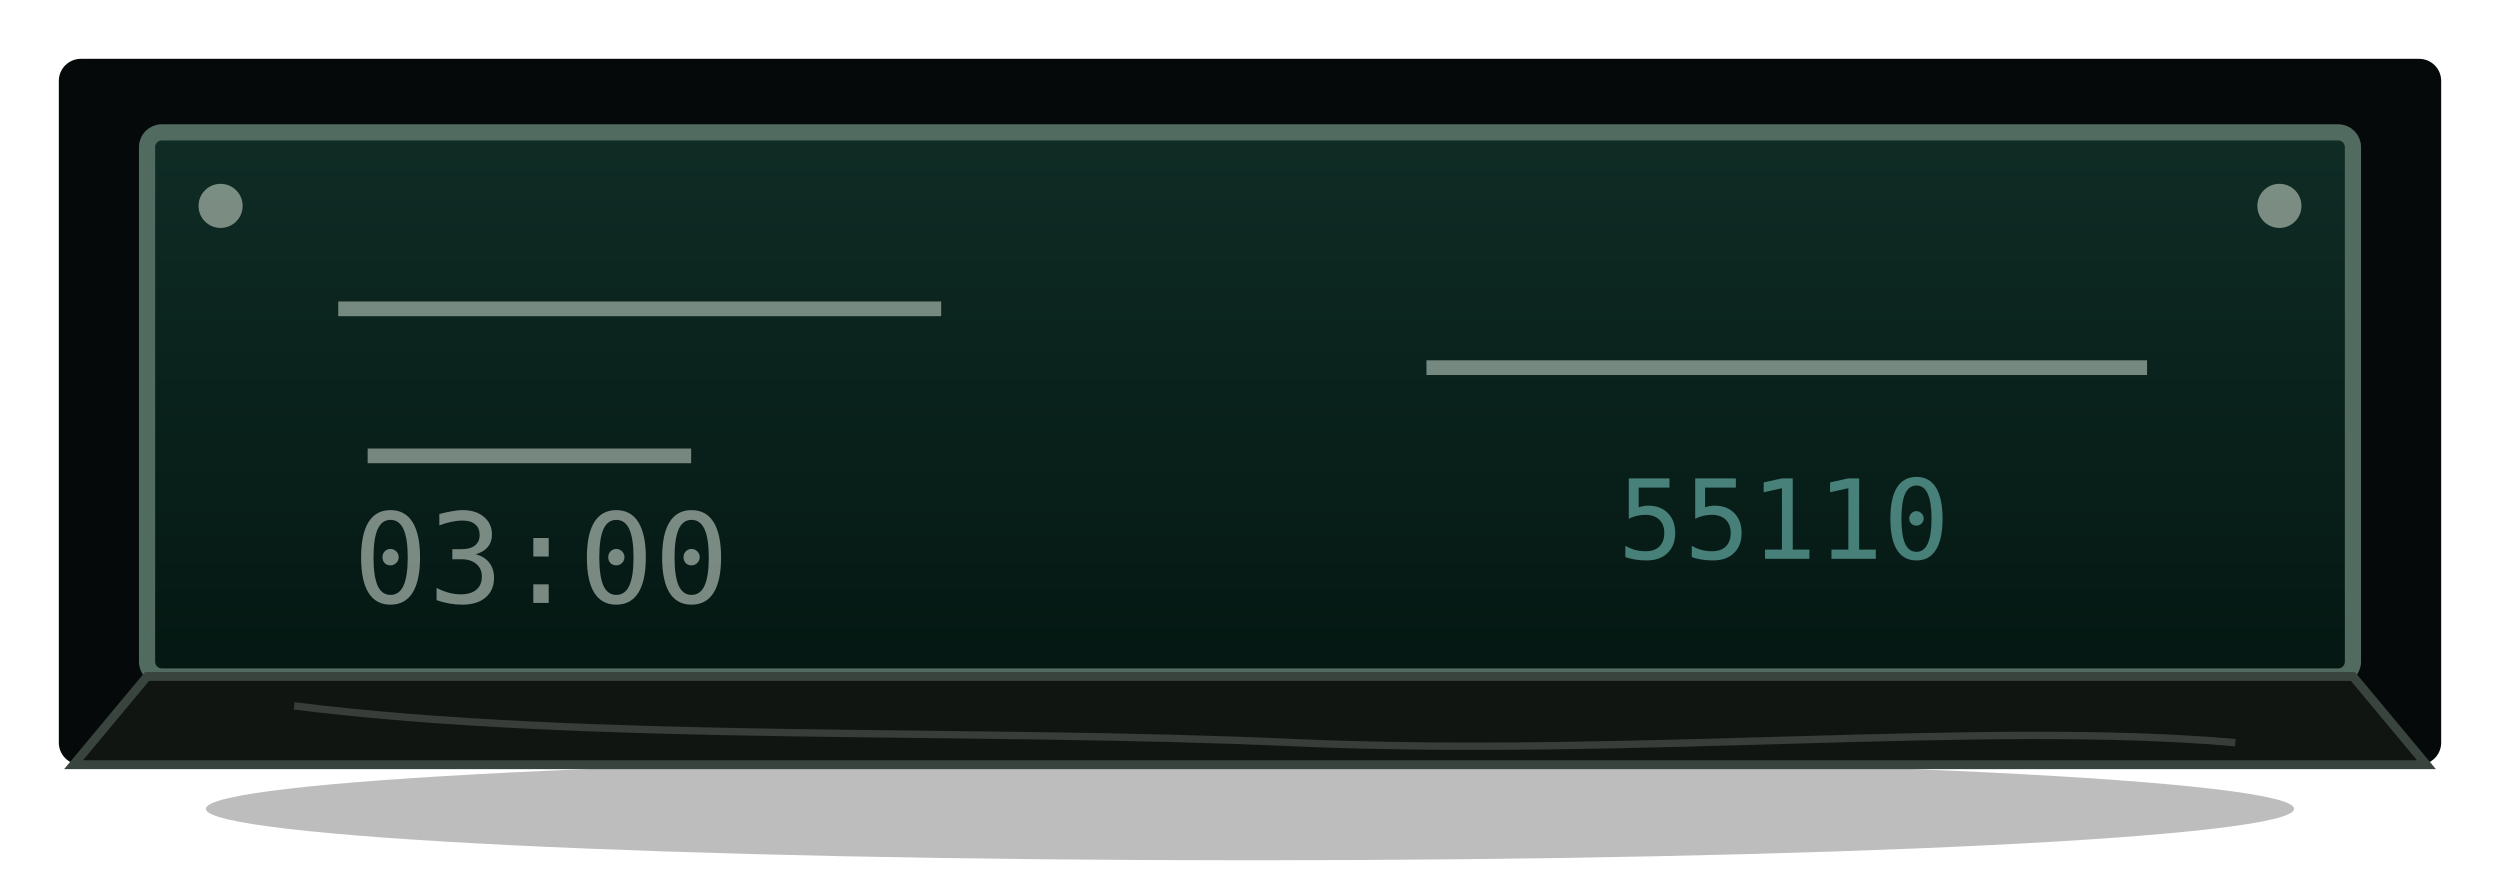
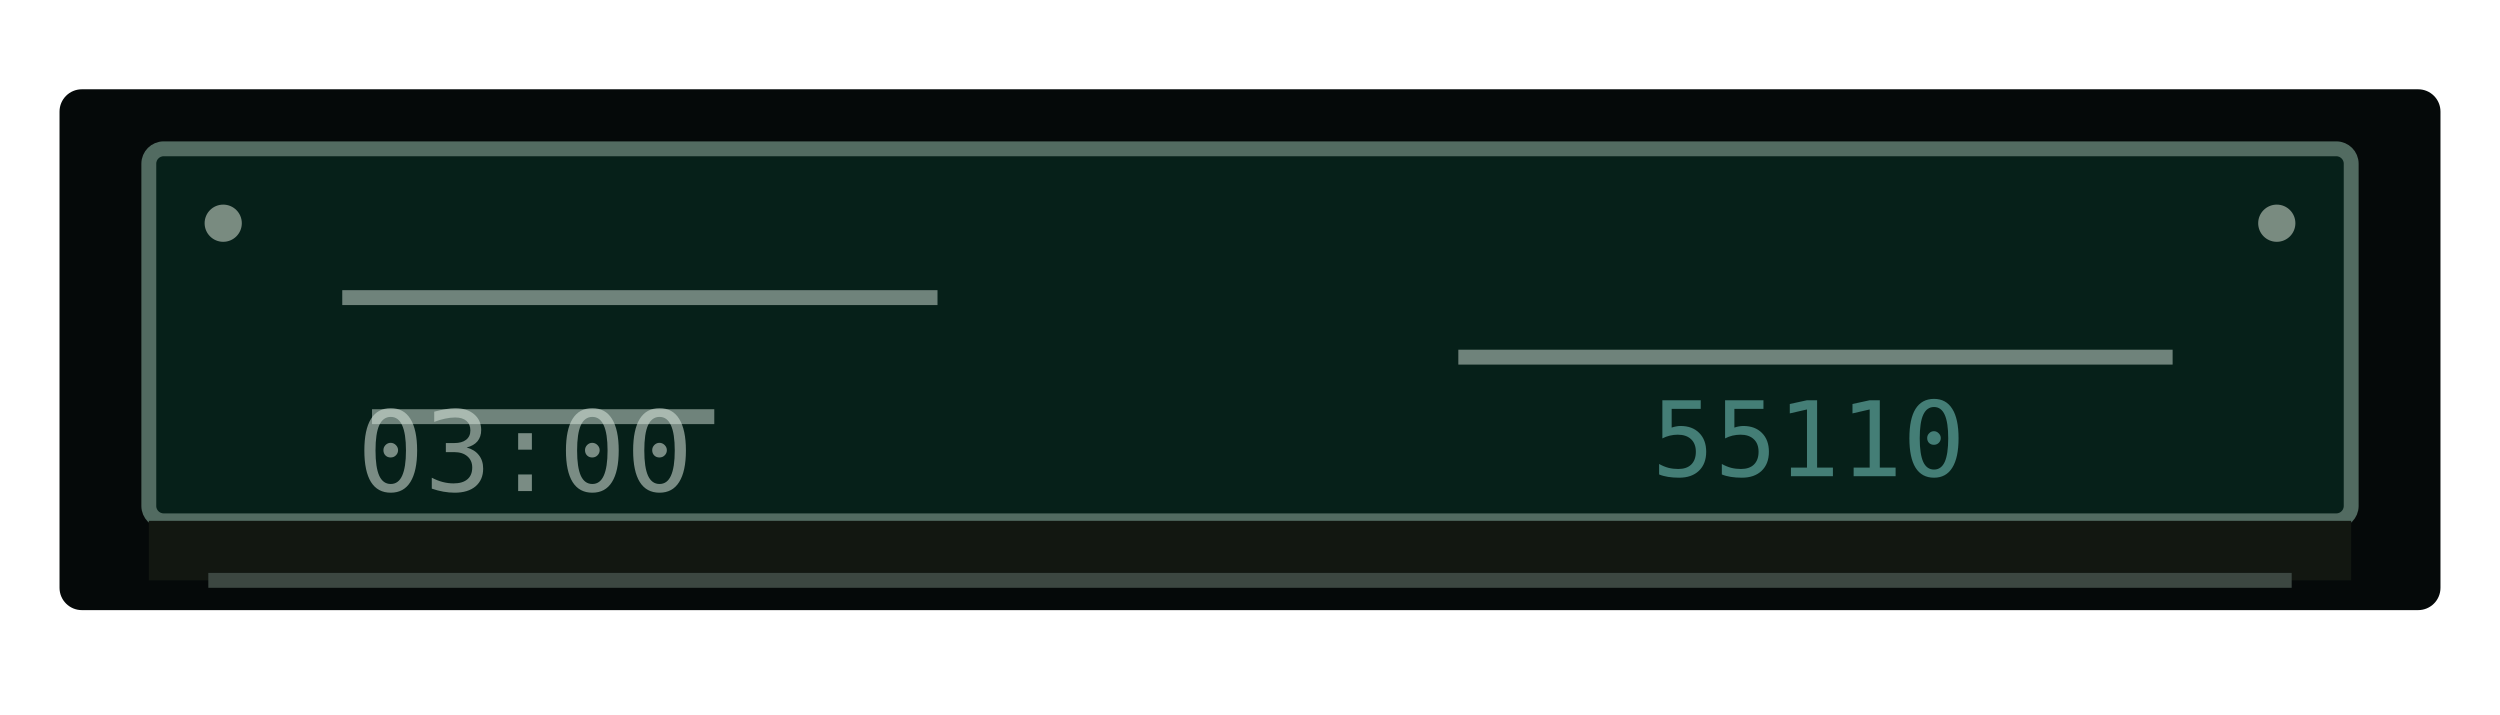
- <svg xmlns="http://www.w3.org/2000/svg" width="340" height="120" viewBox="0 0 340 120">
-   <defs>
-     <linearGradient id="board" x1="0" y1="18" x2="0" y2="96" gradientUnits="userSpaceOnUse">
-       <stop offset="0" stop-color="#0f2c25" />
-       <stop offset="1" stop-color="#041611" />
-     </linearGradient>
-   </defs>
-   <ellipse cx="170" cy="110" rx="142" ry="7" fill="#000000" opacity="0.26" />
-   <rect x="8" y="8" width="324" height="96" rx="3" fill="#050909" />
-   <rect x="20" y="18" width="300" height="74" rx="2" fill="url(#board)" stroke="#526b61" stroke-width="2.2" />
-   <path d="M20 92 H320 L330 104 H10 Z" fill="#101511" stroke="#39443e" stroke-width="1.2" />
-   <g stroke="#d8e6dd" stroke-width="2" opacity="0.52">
-     <path d="M46 42 H128" />
-     <path d="M50 62 H94" />
-     <path d="M194 50 H292" />
+ <svg xmlns="http://www.w3.org/2000/svg" width="336" height="96" viewBox="0 0 336 96">
+   <rect x="8" y="12" width="320" height="70" rx="3" fill="#050909" />
+   <rect x="20" y="20" width="296" height="50" rx="2" fill="#062019" stroke="#526b61" stroke-width="2" />
+   <rect x="20" y="70" width="296" height="8" fill="#121711" />
+   <path d="M28 78 H308" stroke="#3c4741" stroke-width="2" />
+   <g stroke="#d8e6dd" stroke-width="2" opacity="0.5">
+     <path d="M46 40 H126" />
+     <path d="M50 56 H96" />
+     <path d="M196 48 H292" />
  </g>
-   <text x="48" y="82" fill="#d8e6dd" opacity="0.55" font-family="monospace" font-size="17">03:00</text>
-   <text x="220" y="76" fill="#87e3dc" opacity="0.5" font-family="monospace" font-size="15">55110</text>
-   <path d="M40 96 C80 101 132 99 176 101 C222 103 270 98 304 101" stroke="#edf5ec" stroke-width="1" fill="none" opacity="0.18" />
-   <circle cx="30" cy="28" r="3" fill="#aab8ad" opacity="0.7" />
-   <circle cx="310" cy="28" r="3" fill="#aab8ad" opacity="0.7" />
+   <text x="48" y="66" fill="#d8e6dd" opacity="0.55" font-family="monospace" font-size="15">03:00</text>
+   <text x="222" y="64" fill="#87e3dc" opacity="0.48" font-family="monospace" font-size="14">55110</text>
+   <circle cx="30" cy="30" r="2.5" fill="#aab8ad" opacity="0.7" />
+   <circle cx="306" cy="30" r="2.5" fill="#aab8ad" opacity="0.7" />
</svg>
